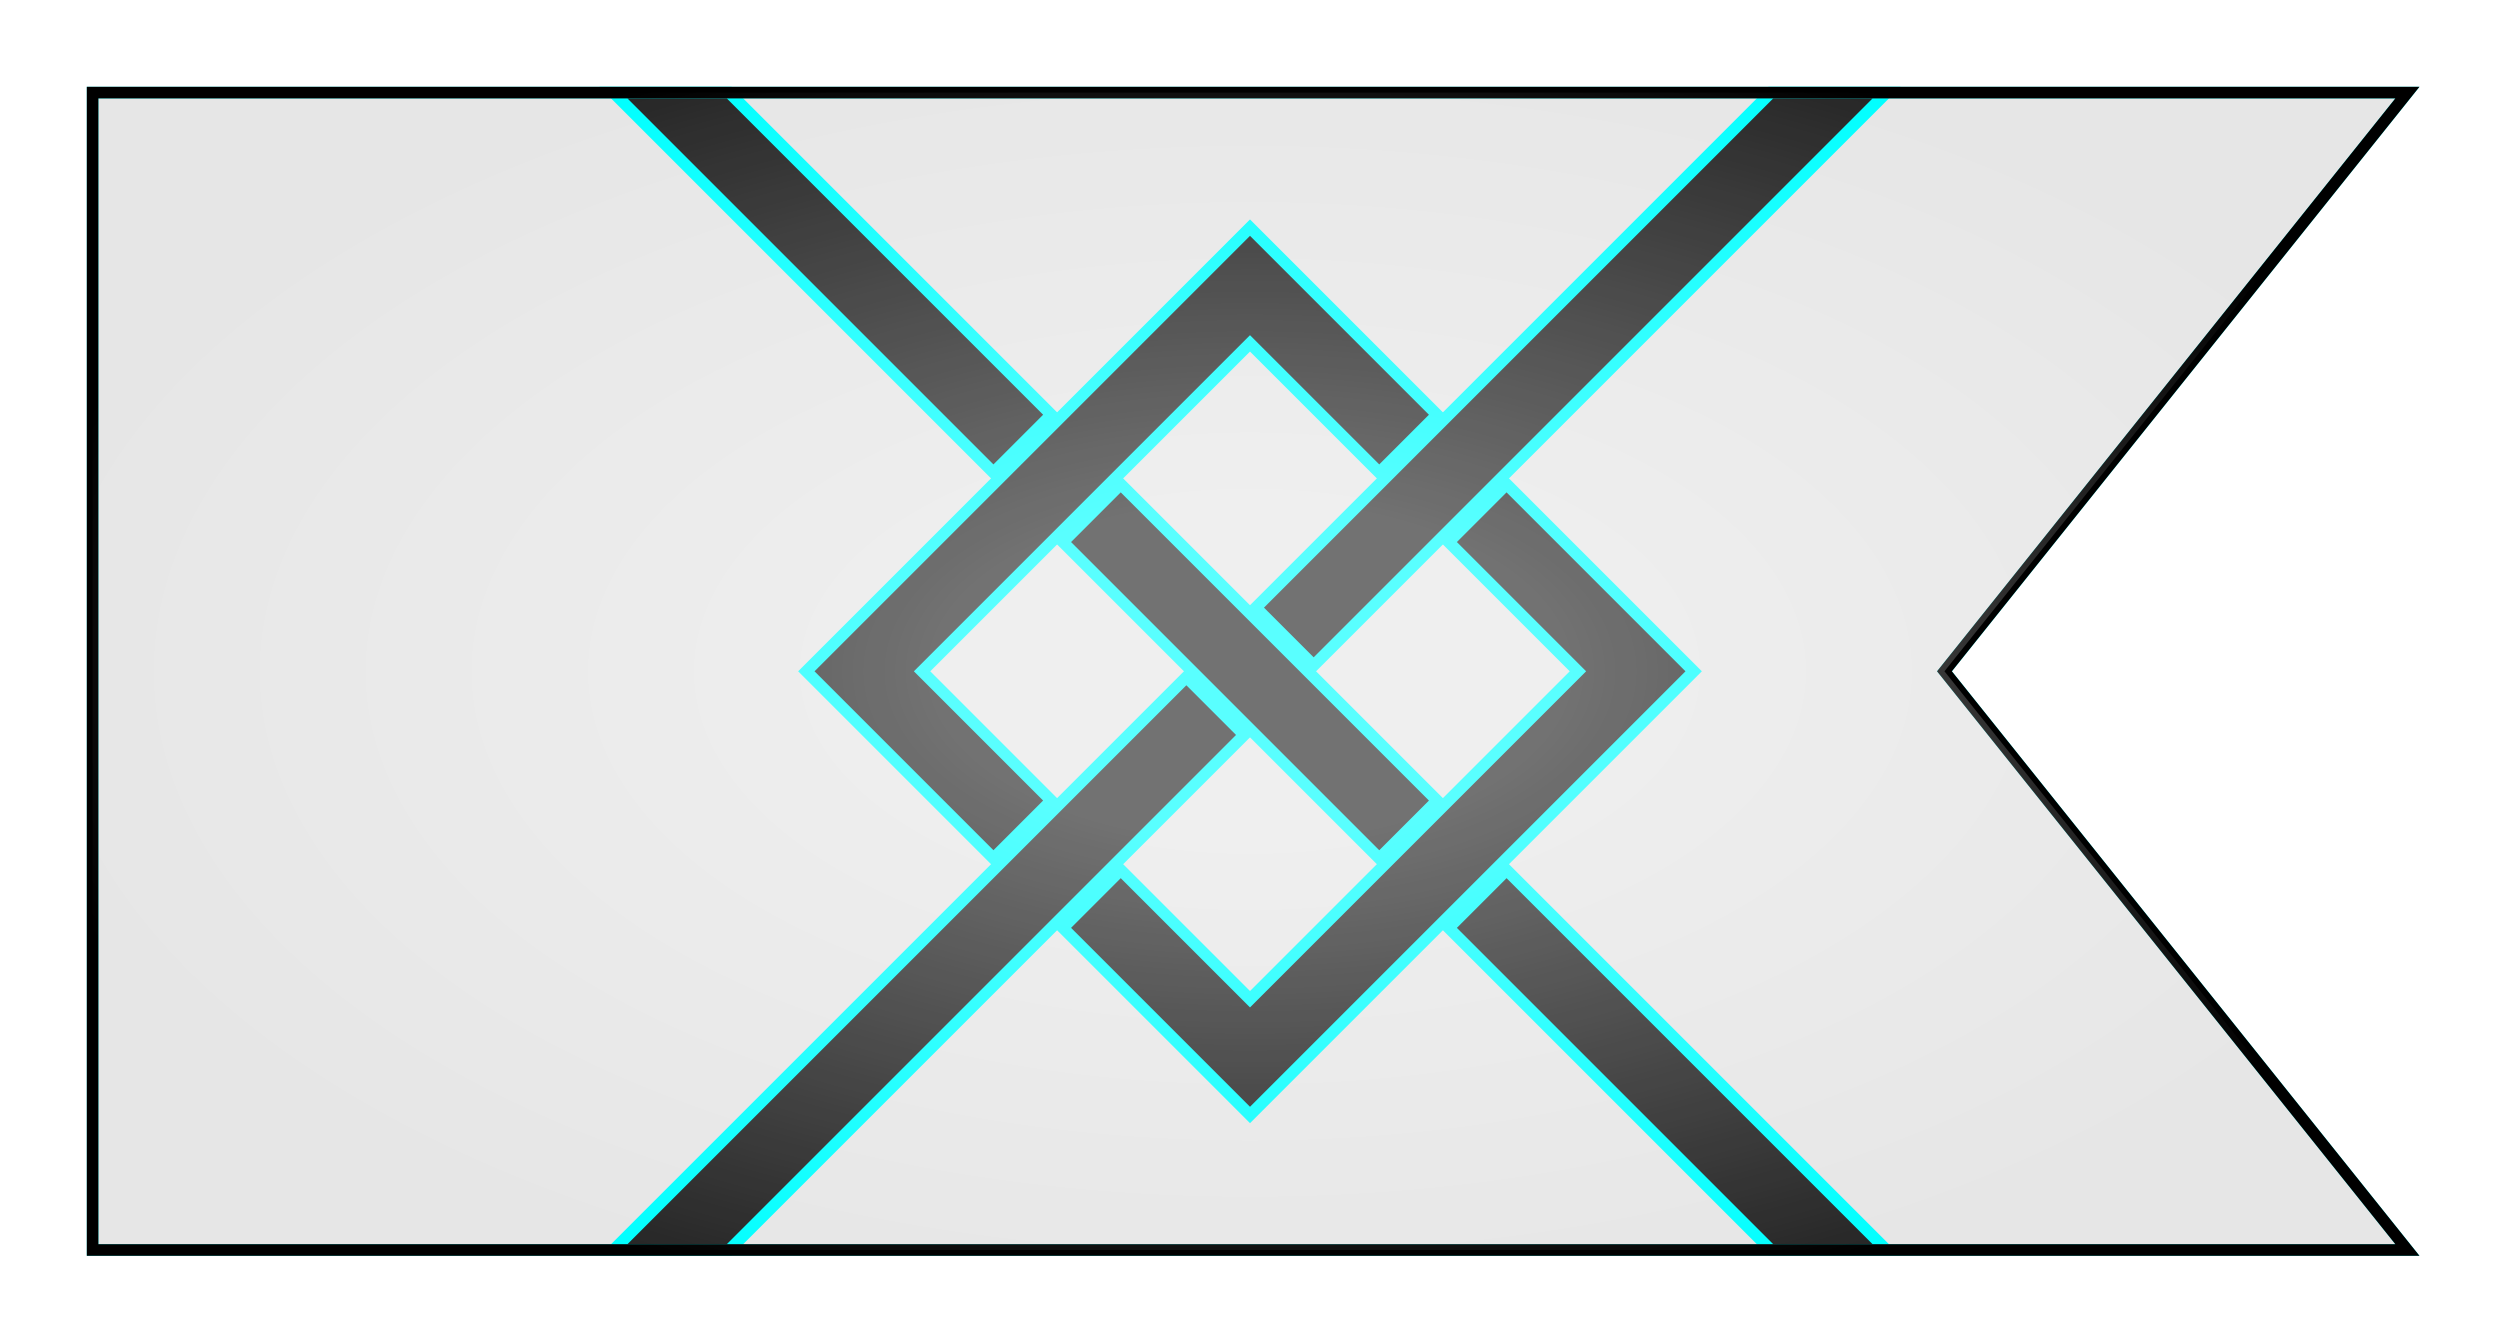
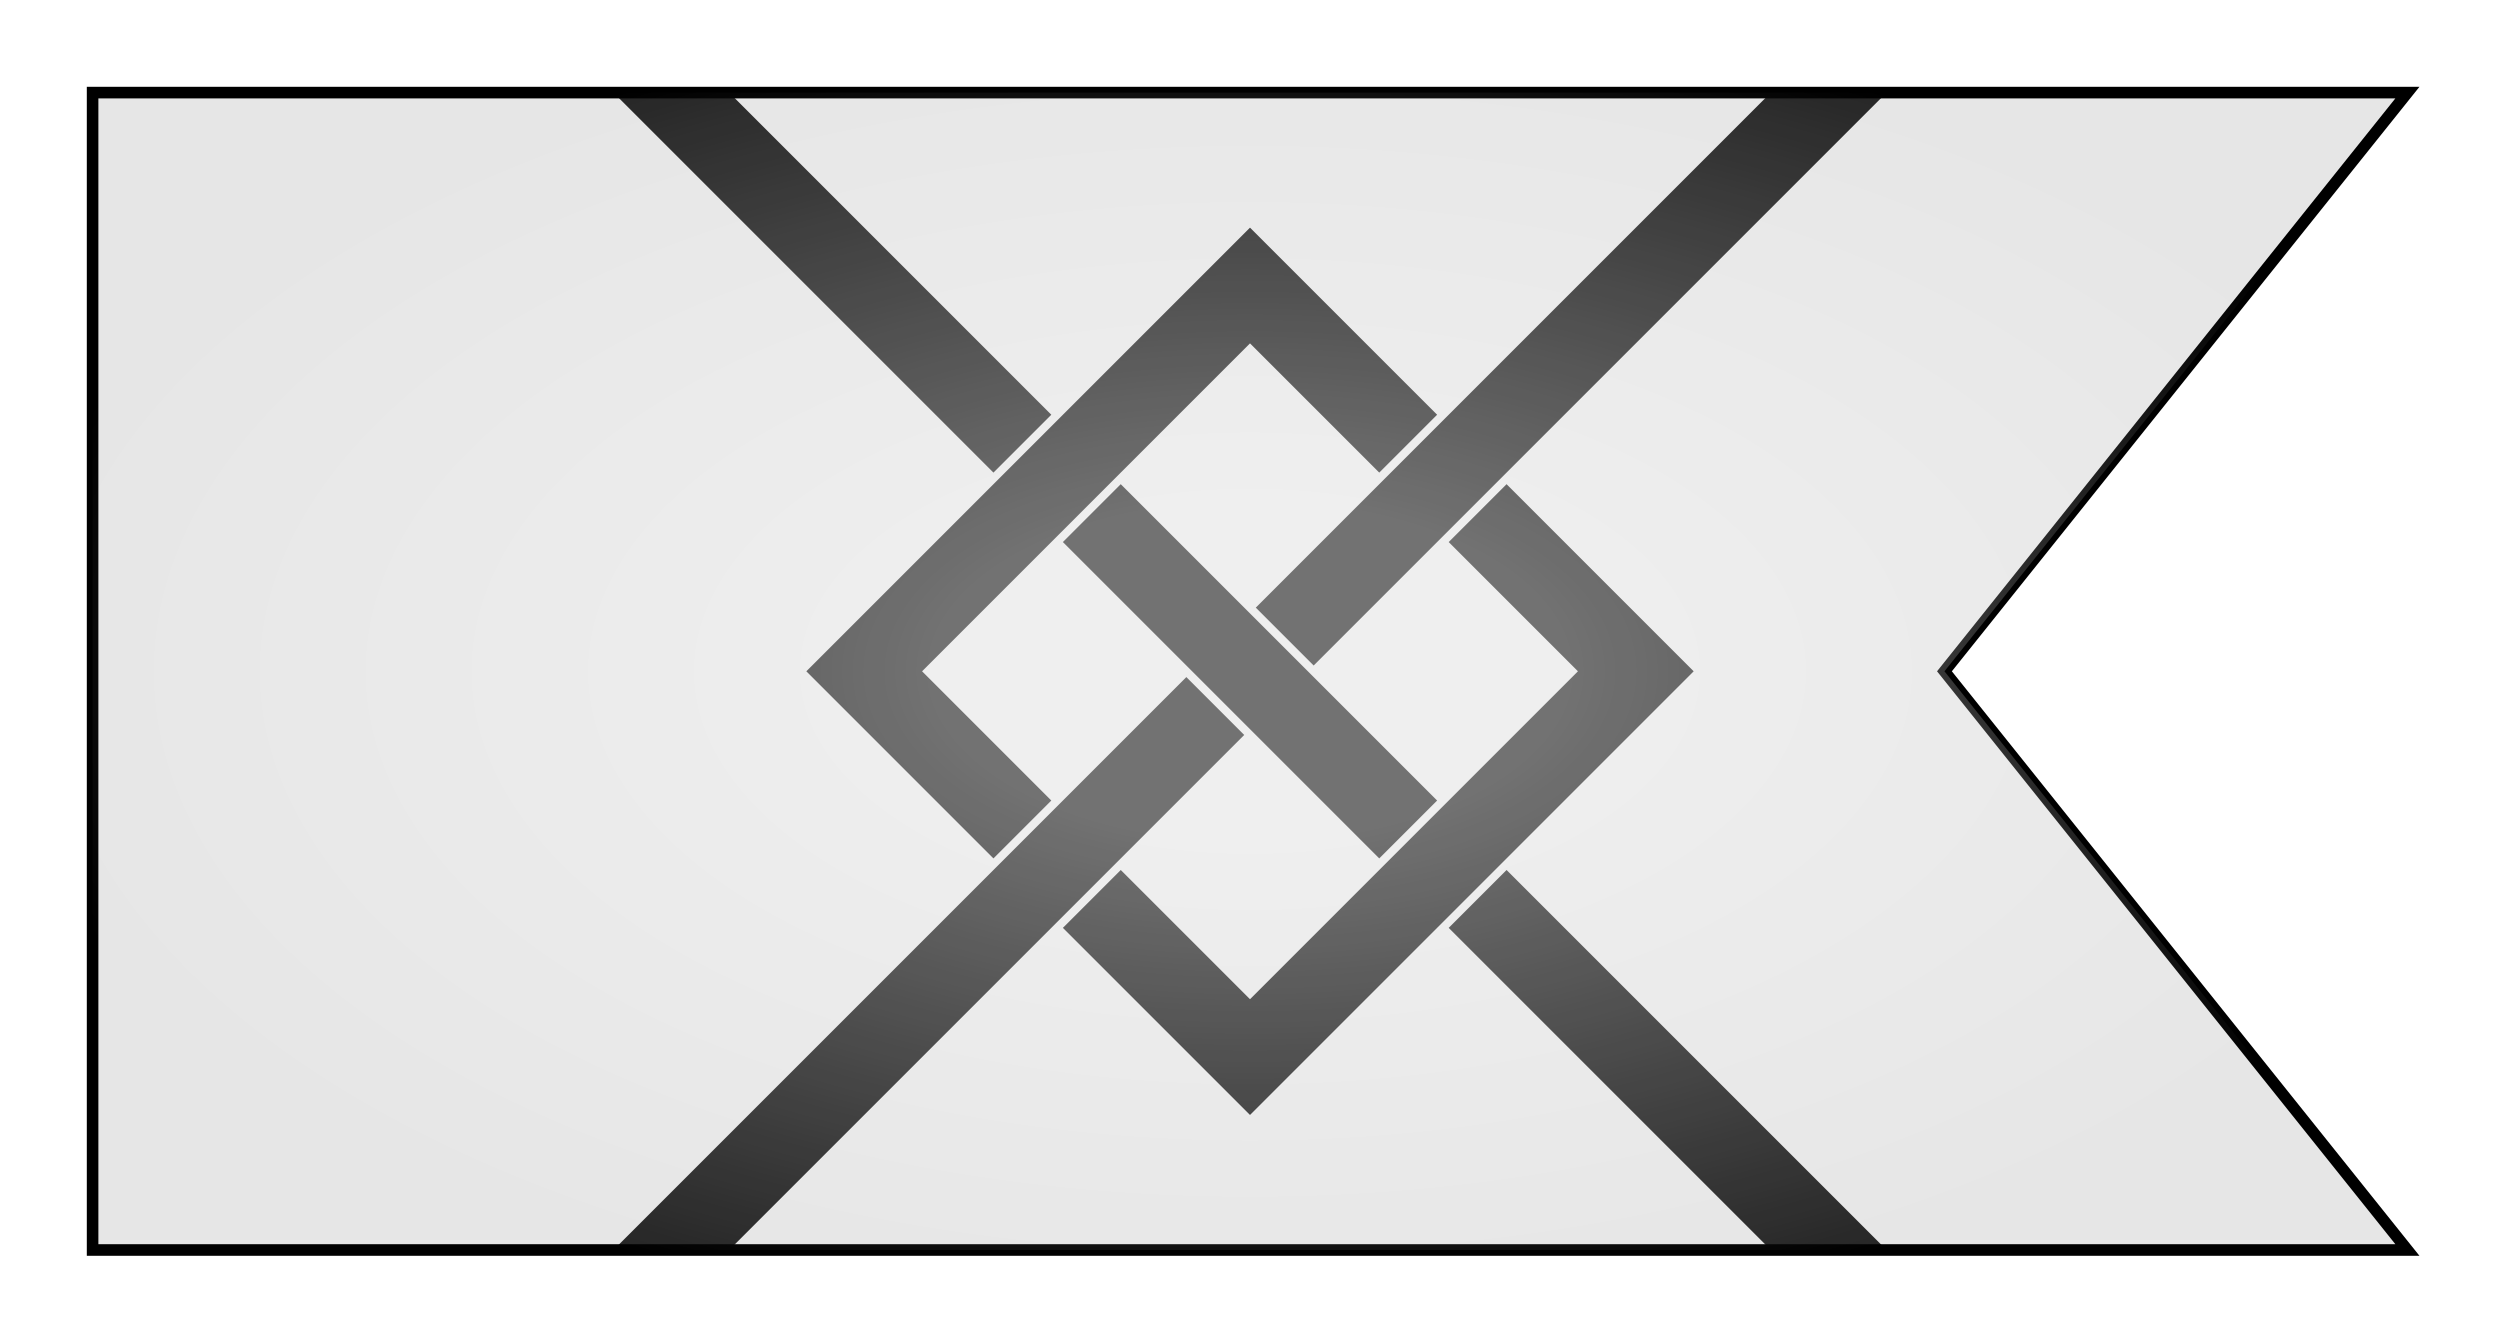
<svg xmlns="http://www.w3.org/2000/svg" height="116.0" width="216.0">
  <defs>
    <clipPath id="contour">
      <path d="M 8.0,8.0 L 208.0,8.0 L 168.0,58.0 L 208.0,108.0 L 8.0,108.0 L 8.0,8.0 Z" />
    </clipPath>
    <radialGradient id="lighting">
      <stop offset="25%" stop-color="white" stop-opacity="35%" />
      <stop offset="100%" stop-color="white" stop-opacity="0%" />
    </radialGradient>
  </defs>
  <g transform="translate(8.0,8.0)">
-     <path d="M 0.0,0.0 L 200.0,0.0 L 160.0,50.0 L 200.0,100.0 L 0.0,100.0 L 0.0,0.0 Z" style="fill: rgb(230, 230, 230); stroke-width: 1px; stroke: rgb(0, 255, 255);" />
-     <path d="M 45.0,0.0 L 77.833,32.833 L 82.833,27.833 L 55.0,0.0 L 45.0,0.0 Z" style="fill: rgb(38, 38, 38); stroke-width: 1px; stroke: rgb(0, 255, 255);" />
-     <path d="M 88.833,33.833 L 83.833,38.833 L 111.167,66.167 L 116.167,61.167 L 88.833,33.833 L 88.833,33.833 Z" style="fill: rgb(38, 38, 38); stroke-width: 1px; stroke: rgb(0, 255, 255);" />
-     <path d="M 122.167,67.167 L 117.167,72.167 L 145.0,100.0 L 155.0,100.0 L 122.167,67.167 L 122.167,67.167 Z" style="fill: rgb(38, 38, 38); stroke-width: 1px; stroke: rgb(0, 255, 255);" />
-     <path d="M 145.0,0.0 L 100.5,44.5 L 105.5,49.5 L 155.0,0.0 L 145.0,0.0 Z" style="fill: rgb(38, 38, 38); stroke-width: 1px; stroke: rgb(0, 255, 255);" />
-     <path d="M 94.5,50.5 L 45.0,100.0 L 55.0,100.0 L 99.5,55.5 L 94.5,50.5 L 94.5,50.5 Z" style="fill: rgb(38, 38, 38); stroke-width: 1px; stroke: rgb(0, 255, 255);" />
-     <path d="M 100.0,11.667 L 61.667,50.0 L 77.833,66.167 L 82.833,61.167 L 71.667,50.0 L 100.0,21.667 L 111.167,32.833 L 116.167,27.833 L 100.0,11.667 L 100.0,11.667 Z" style="fill: rgb(38, 38, 38); stroke-width: 1px; stroke: rgb(0, 255, 255);" />
-     <path d="M 122.167,33.833 L 117.167,38.833 L 128.333,50.0 L 100.0,78.333 L 88.833,67.167 L 83.833,72.167 L 100.0,88.333 L 138.333,50.0 L 122.167,33.833 L 122.167,33.833 Z" style="fill: rgb(38, 38, 38); stroke-width: 1px; stroke: rgb(0, 255, 255);" />
+     <path d="M 0.0,0.0 L 200.0,0.0 L 160.0,50.0 L 200.0,100.0 L 0.0,100.0 L 0.0,0.0 Z" style="fill: rgb(230, 230, 230); stroke-width: 1px; stroke: none;" />
+     <path d="M 45.0,0.0 L 77.833,32.833 L 82.833,27.833 L 55.0,0.0 L 45.0,0.0 Z" style="fill: rgb(38, 38, 38); stroke-width: 1px; stroke: none;" />
+     <path d="M 88.833,33.833 L 83.833,38.833 L 111.167,66.167 L 116.167,61.167 L 88.833,33.833 L 88.833,33.833 Z" style="fill: rgb(38, 38, 38); stroke-width: 1px; stroke: none;" />
+     <path d="M 122.167,67.167 L 117.167,72.167 L 145.0,100.0 L 155.0,100.0 L 122.167,67.167 L 122.167,67.167 Z" style="fill: rgb(38, 38, 38); stroke-width: 1px; stroke: none;" />
+     <path d="M 145.0,0.0 L 100.5,44.5 L 105.5,49.5 L 155.0,0.0 L 145.0,0.0 Z" style="fill: rgb(38, 38, 38); stroke-width: 1px; stroke: none;" />
+     <path d="M 94.5,50.5 L 45.0,100.0 L 55.0,100.0 L 99.5,55.5 L 94.5,50.5 L 94.5,50.5 Z" style="fill: rgb(38, 38, 38); stroke-width: 1px; stroke: none;" />
+     <path d="M 100.0,11.667 L 61.667,50.0 L 77.833,66.167 L 82.833,61.167 L 71.667,50.0 L 100.0,21.667 L 111.167,32.833 L 116.167,27.833 L 100.0,11.667 L 100.0,11.667 Z" style="fill: rgb(38, 38, 38); stroke-width: 1px; stroke: none;" />
+     <path d="M 122.167,33.833 L 117.167,38.833 L 128.333,50.0 L 100.0,78.333 L 88.833,67.167 L 83.833,72.167 L 100.0,88.333 L 138.333,50.0 L 122.167,33.833 L 122.167,33.833 Z" style="fill: rgb(38, 38, 38); stroke-width: 1px; stroke: none;" />
    <path d="M 0.0,0.0 L 200.0,0.0 L 160.0,50.0 L 200.0,100.0 L 0.0,100.0 L 0.0,0.0 Z" style="fill: none; stroke-width: 1px; stroke: rgb(0, 0, 0);" />
  </g>
  <rect clip-path="url(#contour)" fill="url(#lighting)" height="116.0" width="216.0" x="0.0" y="0.0" />
</svg>
